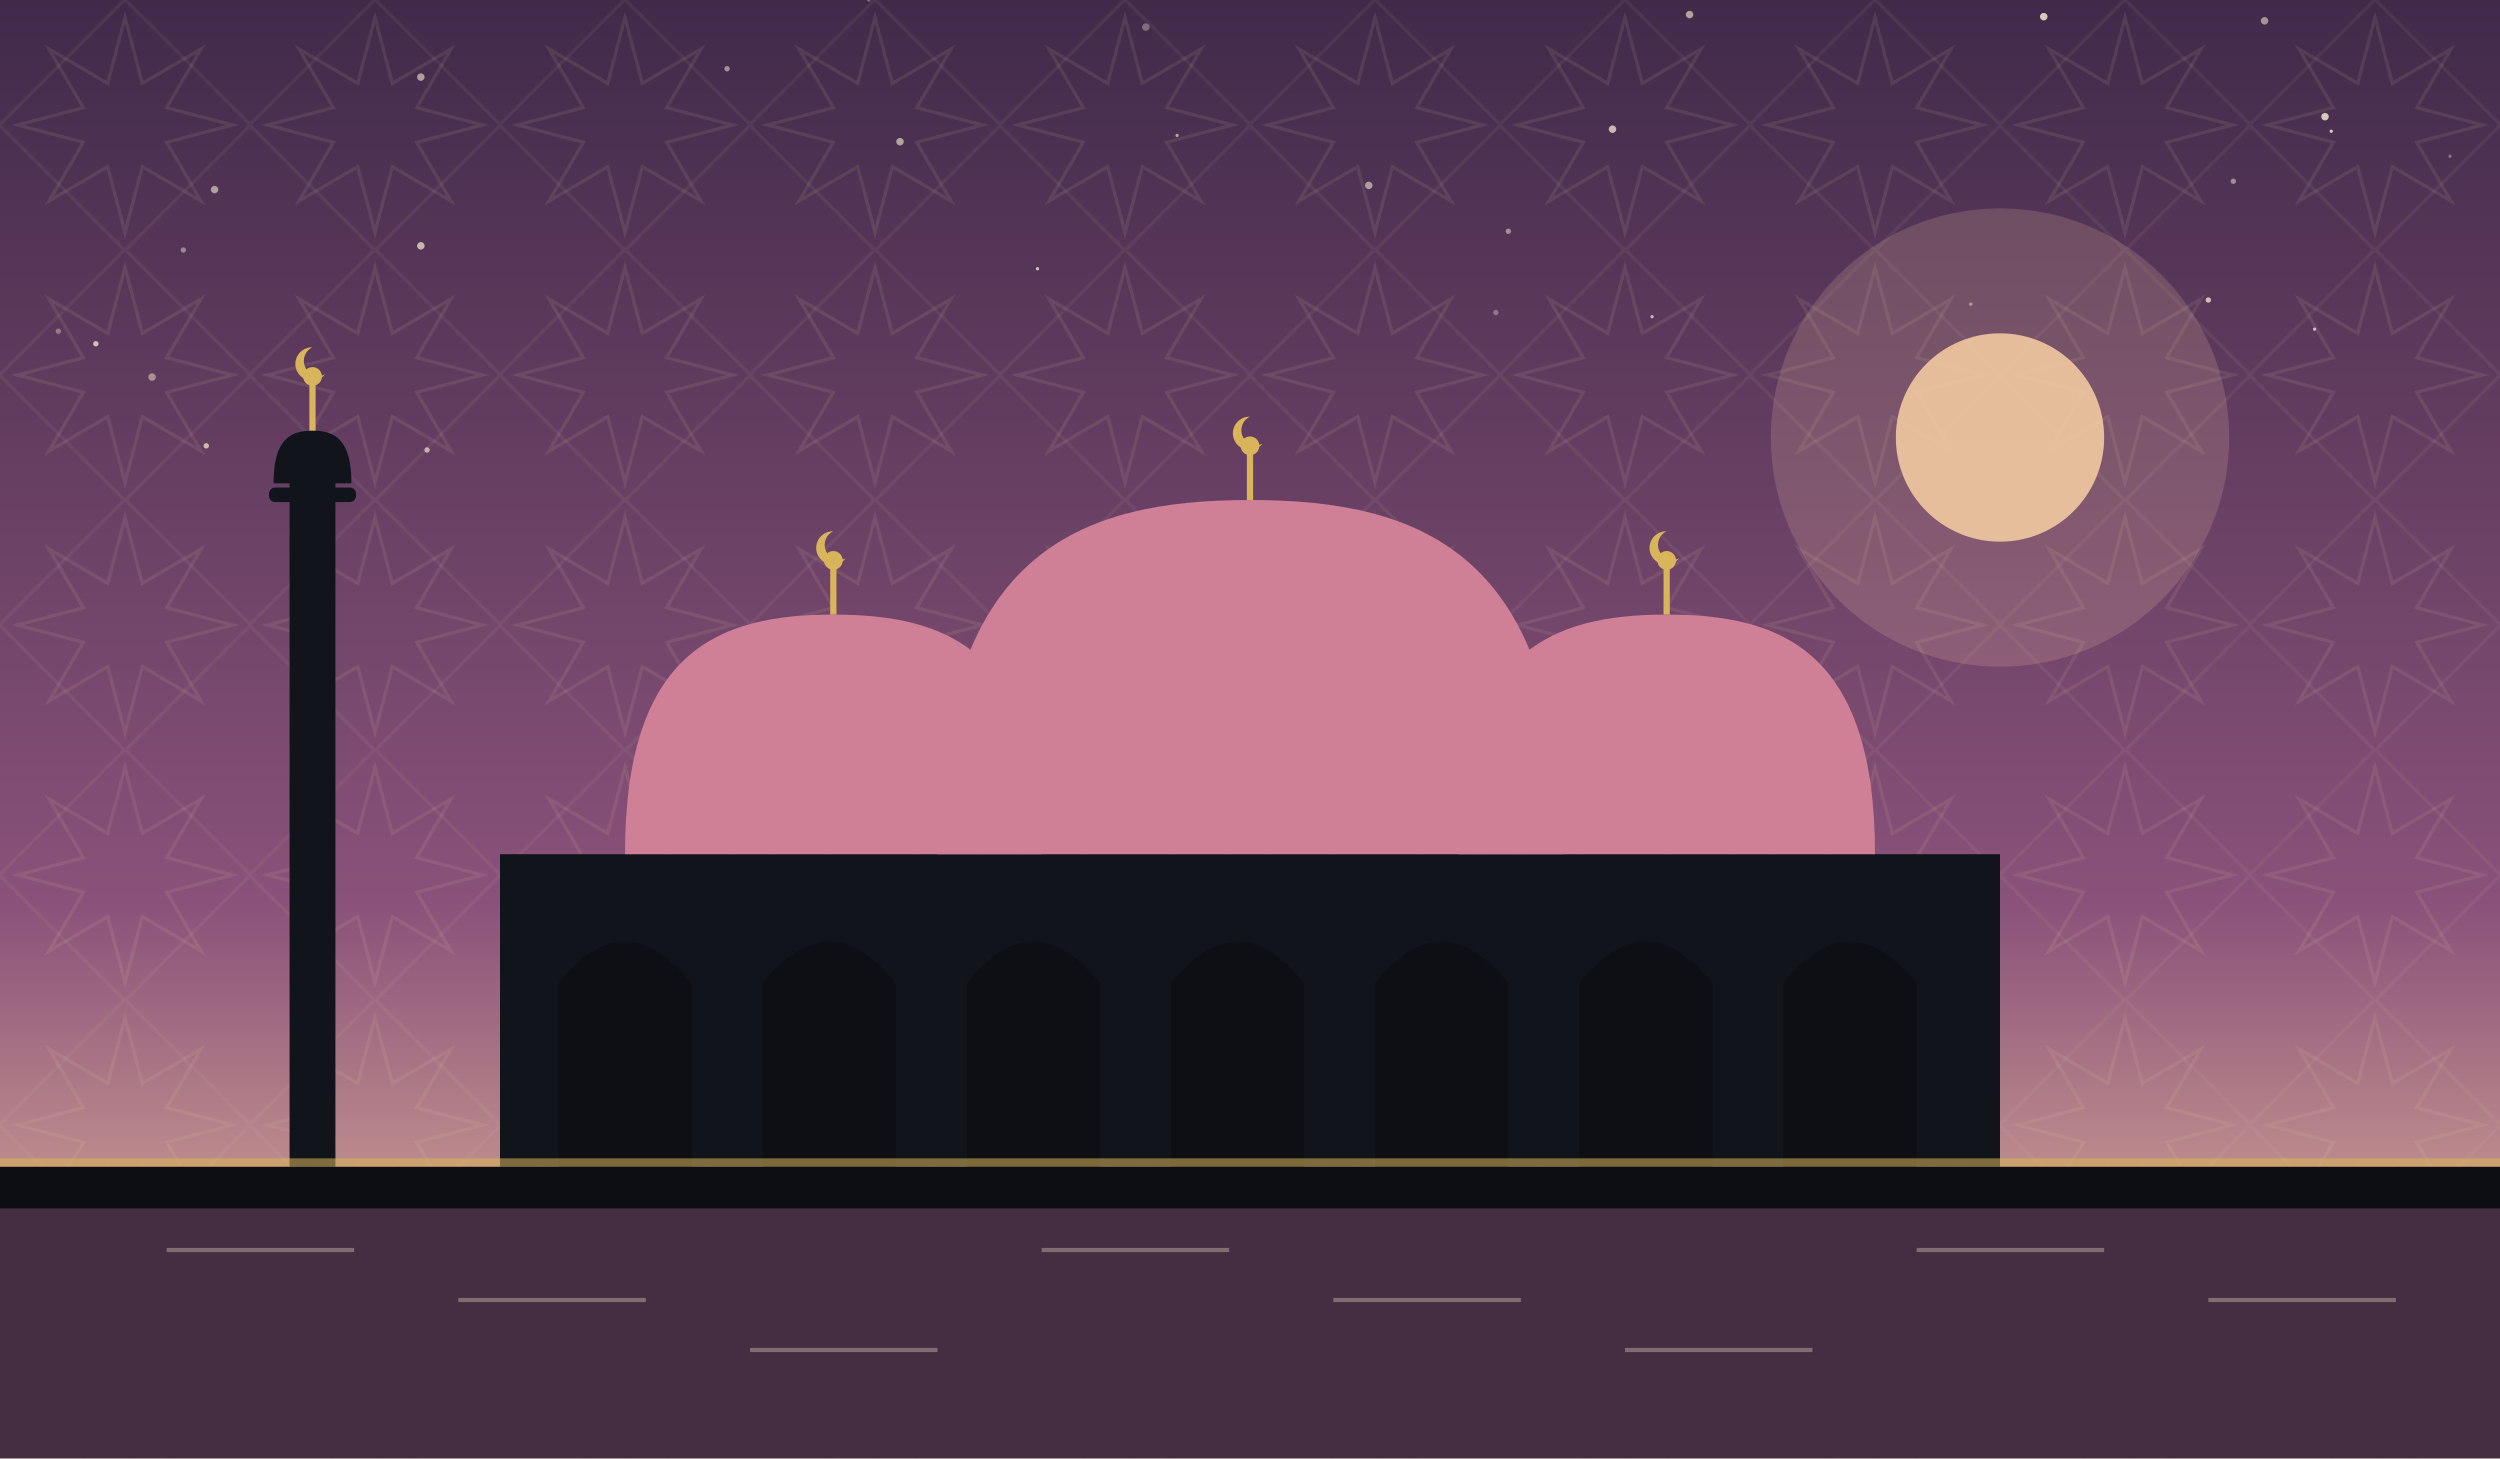
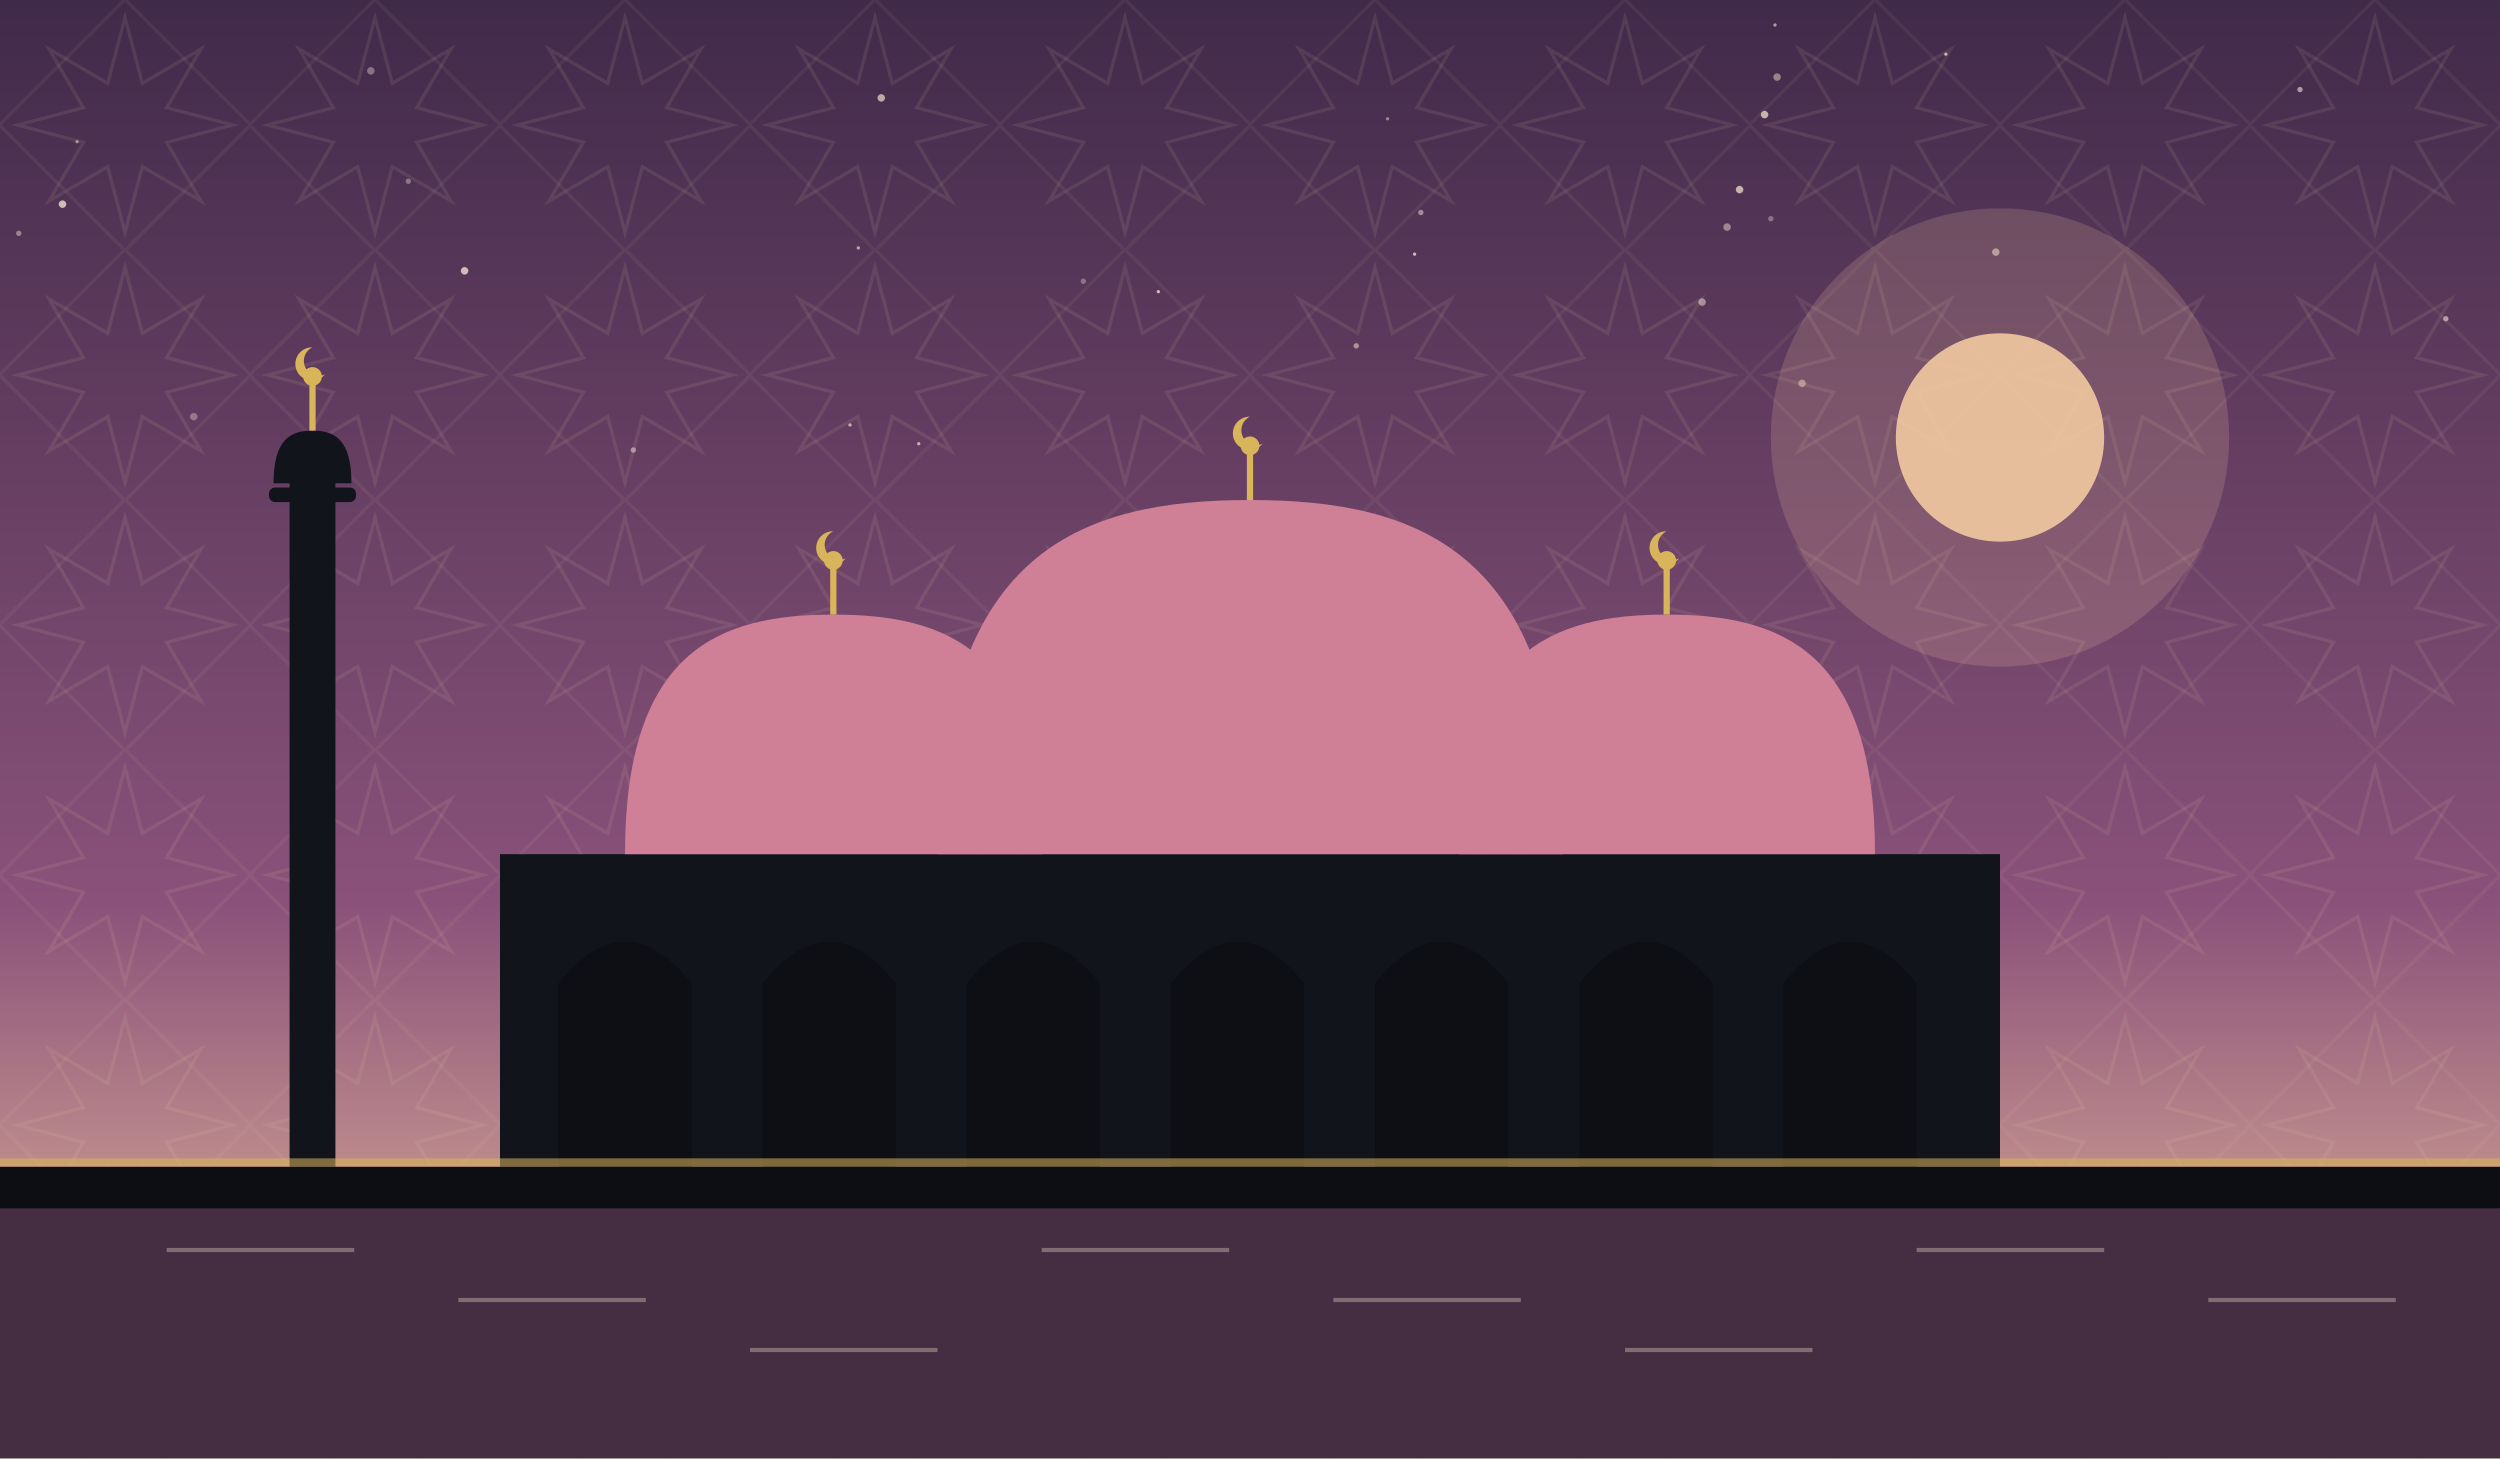
<svg xmlns="http://www.w3.org/2000/svg" viewBox="0 0 1200 700" role="img">
  <defs>
    <linearGradient id="sky" x1="0" y1="0" x2="0" y2="1">
      <stop offset="0" stop-color="#402a4a" />
      <stop offset="0.62" stop-color="#8a527a" />
      <stop offset="1" stop-color="#f2c9a0" />
    </linearGradient>
    <pattern id="g1" width="120" height="120" patternUnits="userSpaceOnUse">
      <polygon points="111.6,60.0 80.0,68.3 96.5,96.5 68.3,80.0 60.0,111.6 51.7,80.0 23.5,96.5 40.0,68.3 8.4,60.0 40.0,51.7 23.5,23.5 51.7,40.0 60.0,8.4 68.3,40.0 96.5,23.5 80.0,51.7" fill="none" stroke="#e8d9a8" stroke-width="1.6" opacity="0.1" />
      <rect x="17.4" y="17.4" width="85.2" height="85.2" fill="none" stroke="#e8d9a8" stroke-width="1.6" opacity="0.07" transform="rotate(45 60.0 60.0)" />
    </pattern>
  </defs>
  <rect width="1200" height="700" fill="url(#sky)" />
  <rect width="1200" height="700" fill="url(#g1)" />
-   <circle cx="1116" cy="56" r="1.8" fill="#f7ecd2" opacity="0.81" />
-   <circle cx="46" cy="165" r="1.3" fill="#f7ecd2" opacity="0.75" />
-   <circle cx="73" cy="181" r="1.8" fill="#f7ecd2" opacity="0.48" />
-   <circle cx="981" cy="8" r="1.8" fill="#f7ecd2" opacity="0.83" />
-   <circle cx="202" cy="118" r="1.8" fill="#f7ecd2" opacity="0.71" />
-   <circle cx="1072" cy="87" r="1.3" fill="#f7ecd2" opacity="0.49" />
-   <circle cx="1119" cy="63" r="0.8" fill="#f7ecd2" opacity="0.82" />
-   <circle cx="1087" cy="10" r="1.8" fill="#f7ecd2" opacity="0.55" />
-   <circle cx="88" cy="120" r="1.3" fill="#f7ecd2" opacity="0.45" />
-   <circle cx="498" cy="129" r="0.8" fill="#f7ecd2" opacity="0.77" />
-   <circle cx="565" cy="65" r="0.8" fill="#f7ecd2" opacity="0.60" />
-   <circle cx="793" cy="152" r="0.8" fill="#f7ecd2" opacity="0.71" />
-   <circle cx="774" cy="62" r="1.8" fill="#f7ecd2" opacity="0.73" />
-   <circle cx="724" cy="111" r="1.3" fill="#f7ecd2" opacity="0.49" />
-   <circle cx="811" cy="7" r="1.8" fill="#f7ecd2" opacity="0.62" />
-   <circle cx="99" cy="214" r="1.3" fill="#f7ecd2" opacity="0.71" />
-   <circle cx="1060" cy="144" r="1.3" fill="#f7ecd2" opacity="0.75" />
-   <circle cx="550" cy="13" r="1.8" fill="#f7ecd2" opacity="0.35" />
-   <circle cx="657" cy="89" r="1.8" fill="#f7ecd2" opacity="0.58" />
-   <circle cx="205" cy="216" r="1.3" fill="#f7ecd2" opacity="0.65" />
-   <circle cx="946" cy="146" r="0.8" fill="#f7ecd2" opacity="0.51" />
-   <circle cx="1176" cy="75" r="0.8" fill="#f7ecd2" opacity="0.35" />
-   <circle cx="103" cy="91" r="1.8" fill="#f7ecd2" opacity="0.58" />
-   <circle cx="1111" cy="158" r="0.8" fill="#f7ecd2" opacity="0.73" />
-   <circle cx="432" cy="68" r="1.8" fill="#f7ecd2" opacity="0.61" />
-   <circle cx="202" cy="37" r="1.8" fill="#f7ecd2" opacity="0.59" />
-   <circle cx="349" cy="33" r="1.3" fill="#f7ecd2" opacity="0.52" />
-   <circle cx="417" cy="0" r="0.8" fill="#f7ecd2" opacity="0.35" />
-   <circle cx="718" cy="150" r="1.3" fill="#f7ecd2" opacity="0.35" />
-   <circle cx="28" cy="159" r="1.3" fill="#f7ecd2" opacity="0.37" />
+   <circle cx="852" cy="12" r="0.8" fill="#f7ecd2" opacity="0.59" />
+   <circle cx="1174" cy="153" r="1.3" fill="#f7ecd2" opacity="0.57" />
+   <circle cx="817" cy="145" r="1.8" fill="#f7ecd2" opacity="0.50" />
+   <circle cx="93" cy="200" r="1.8" fill="#f7ecd2" opacity="0.35" />
+   <circle cx="178" cy="34" r="1.8" fill="#f7ecd2" opacity="0.37" />
+   <circle cx="520" cy="135" r="1.3" fill="#f7ecd2" opacity="0.35" />
+   <circle cx="423" cy="47" r="1.8" fill="#f7ecd2" opacity="0.66" />
+   <circle cx="679" cy="122" r="0.8" fill="#f7ecd2" opacity="0.73" />
+   <circle cx="304" cy="216" r="1.3" fill="#f7ecd2" opacity="0.49" />
+   <circle cx="666" cy="57" r="0.8" fill="#f7ecd2" opacity="0.47" />
+   <circle cx="829" cy="109" r="1.8" fill="#f7ecd2" opacity="0.46" />
+   <circle cx="865" cy="184" r="1.8" fill="#f7ecd2" opacity="0.45" />
+   <circle cx="30" cy="98" r="1.8" fill="#f7ecd2" opacity="0.75" />
+   <circle cx="412" cy="119" r="0.8" fill="#f7ecd2" opacity="0.63" />
+   <circle cx="835" cy="91" r="1.8" fill="#f7ecd2" opacity="0.70" />
+   <circle cx="651" cy="166" r="1.3" fill="#f7ecd2" opacity="0.51" />
+   <circle cx="556" cy="140" r="0.8" fill="#f7ecd2" opacity="0.75" />
+   <circle cx="958" cy="121" r="1.8" fill="#f7ecd2" opacity="0.53" />
+   <circle cx="441" cy="213" r="0.8" fill="#f7ecd2" opacity="0.68" />
+   <circle cx="37" cy="68" r="0.8" fill="#f7ecd2" opacity="0.51" />
+   <circle cx="682" cy="102" r="1.3" fill="#f7ecd2" opacity="0.49" />
+   <circle cx="1104" cy="43" r="1.3" fill="#f7ecd2" opacity="0.57" />
+   <circle cx="847" cy="55" r="1.8" fill="#f7ecd2" opacity="0.70" />
+   <circle cx="223" cy="130" r="1.8" fill="#f7ecd2" opacity="0.75" />
+   <circle cx="408" cy="204" r="0.8" fill="#f7ecd2" opacity="0.67" />
+   <circle cx="850" cy="105" r="1.3" fill="#f7ecd2" opacity="0.35" />
+   <circle cx="853" cy="37" r="1.8" fill="#f7ecd2" opacity="0.46" />
+   <circle cx="9" cy="112" r="1.3" fill="#f7ecd2" opacity="0.43" />
+   <circle cx="934" cy="26" r="0.8" fill="#f7ecd2" opacity="0.69" />
+   <circle cx="196" cy="87" r="1.3" fill="#f7ecd2" opacity="0.37" />
  <circle cx="960" cy="210" r="110" fill="#f2c9a0" opacity="0.18" />
  <circle cx="960" cy="210" r="50" fill="#f2c9a0" opacity="0.9" />
  <rect x="240" y="410" width="720" height="150" fill="#12141c" />
  <path d="M 268 560 L 268 472 Q 300 432 332 472 L 332 560 Z" fill="#0c0e14" opacity="0.9" />
  <path d="M 366 560 L 366 472 Q 398 432 430 472 L 430 560 Z" fill="#0c0e14" opacity="0.9" />
  <path d="M 464 560 L 464 472 Q 496 432 528 472 L 528 560 Z" fill="#0c0e14" opacity="0.9" />
  <path d="M 562 560 L 562 472 Q 594 432 626 472 L 626 560 Z" fill="#0c0e14" opacity="0.9" />
  <path d="M 660 560 L 660 472 Q 692 432 724 472 L 724 560 Z" fill="#0c0e14" opacity="0.9" />
  <path d="M 758 560 L 758 472 Q 790 432 822 472 L 822 560 Z" fill="#0c0e14" opacity="0.9" />
  <path d="M 856 560 L 856 472 Q 888 432 920 472 L 920 560 Z" fill="#0c0e14" opacity="0.9" />
  <path d="M 450 410 C 450 265.5, 517.5 240, 600 240 C 682.5 240, 750 265.5, 750 410 Z" fill="#cf7f96" />
  <line x1="600" y1="240" x2="600" y2="218" stroke="#d8b45a" stroke-width="3" />
  <circle cx="600" cy="214" r="4.5" fill="#d8b45a" />
  <path d="M 600 200 a 8 8 0 1 0 6 13 a 6.4 6.4 0 1 1 -6 -13 Z" fill="#d8b45a" />
  <path d="M 300 410 C 300 312.25, 345.0 295, 400 295 C 455.0 295, 500 312.25, 500 410 Z" fill="#cf7f96" />
  <line x1="400" y1="295" x2="400" y2="273" stroke="#d8b45a" stroke-width="3" />
  <circle cx="400" cy="269" r="4.5" fill="#d8b45a" />
  <path d="M 400 255 a 8 8 0 1 0 6 13 a 6.4 6.4 0 1 1 -6 -13 Z" fill="#d8b45a" />
  <path d="M 700 410 C 700 312.25, 745.0 295, 800 295 C 855.0 295, 900 312.25, 900 410 Z" fill="#cf7f96" />
  <line x1="800" y1="295" x2="800" y2="273" stroke="#d8b45a" stroke-width="3" />
  <circle cx="800" cy="269" r="4.5" fill="#d8b45a" />
  <path d="M 800 255 a 8 8 0 1 0 6 13 a 6.4 6.4 0 1 1 -6 -13 Z" fill="#d8b45a" />
  <rect x="139.0" y="230" width="22" height="330" fill="#12141c" />
  <rect x="129.1" y="234" width="41.8" height="7" rx="3" fill="#12141c" />
  <path d="M 131.3 232 C 131.3 210.495, 139.715 206.7, 150 206.7 C 160.285 206.7, 168.7 210.495, 168.7 232 Z" fill="#12141c" />
  <line x1="150" y1="206.7" x2="150" y2="184.7" stroke="#d8b45a" stroke-width="3" />
  <circle cx="150" cy="180.7" r="4.5" fill="#d8b45a" />
  <path d="M 150 166.7 a 8 8 0 1 0 6 13 a 6.4 6.4 0 1 1 -6 -13 Z" fill="#d8b45a" />
  <rect x="0" y="560" width="1200" height="140" fill="#0c0e14" />
  <rect x="0" y="580" width="1200" height="120" fill="#8a527a" opacity="0.45" />
  <g opacity="0.35">
    <line x1="80" y1="600" x2="170" y2="600" stroke="#f2e6c8" stroke-width="2" />
    <line x1="220" y1="624" x2="310" y2="624" stroke="#f2e6c8" stroke-width="2" />
    <line x1="360" y1="648" x2="450" y2="648" stroke="#f2e6c8" stroke-width="2" />
    <line x1="500" y1="600" x2="590" y2="600" stroke="#f2e6c8" stroke-width="2" />
    <line x1="640" y1="624" x2="730" y2="624" stroke="#f2e6c8" stroke-width="2" />
    <line x1="780" y1="648" x2="870" y2="648" stroke="#f2e6c8" stroke-width="2" />
    <line x1="920" y1="600" x2="1010" y2="600" stroke="#f2e6c8" stroke-width="2" />
    <line x1="1060" y1="624" x2="1150" y2="624" stroke="#f2e6c8" stroke-width="2" />
  </g>
  <rect x="0" y="556" width="1200" height="4" fill="#d8b45a" opacity="0.55" />
</svg>
